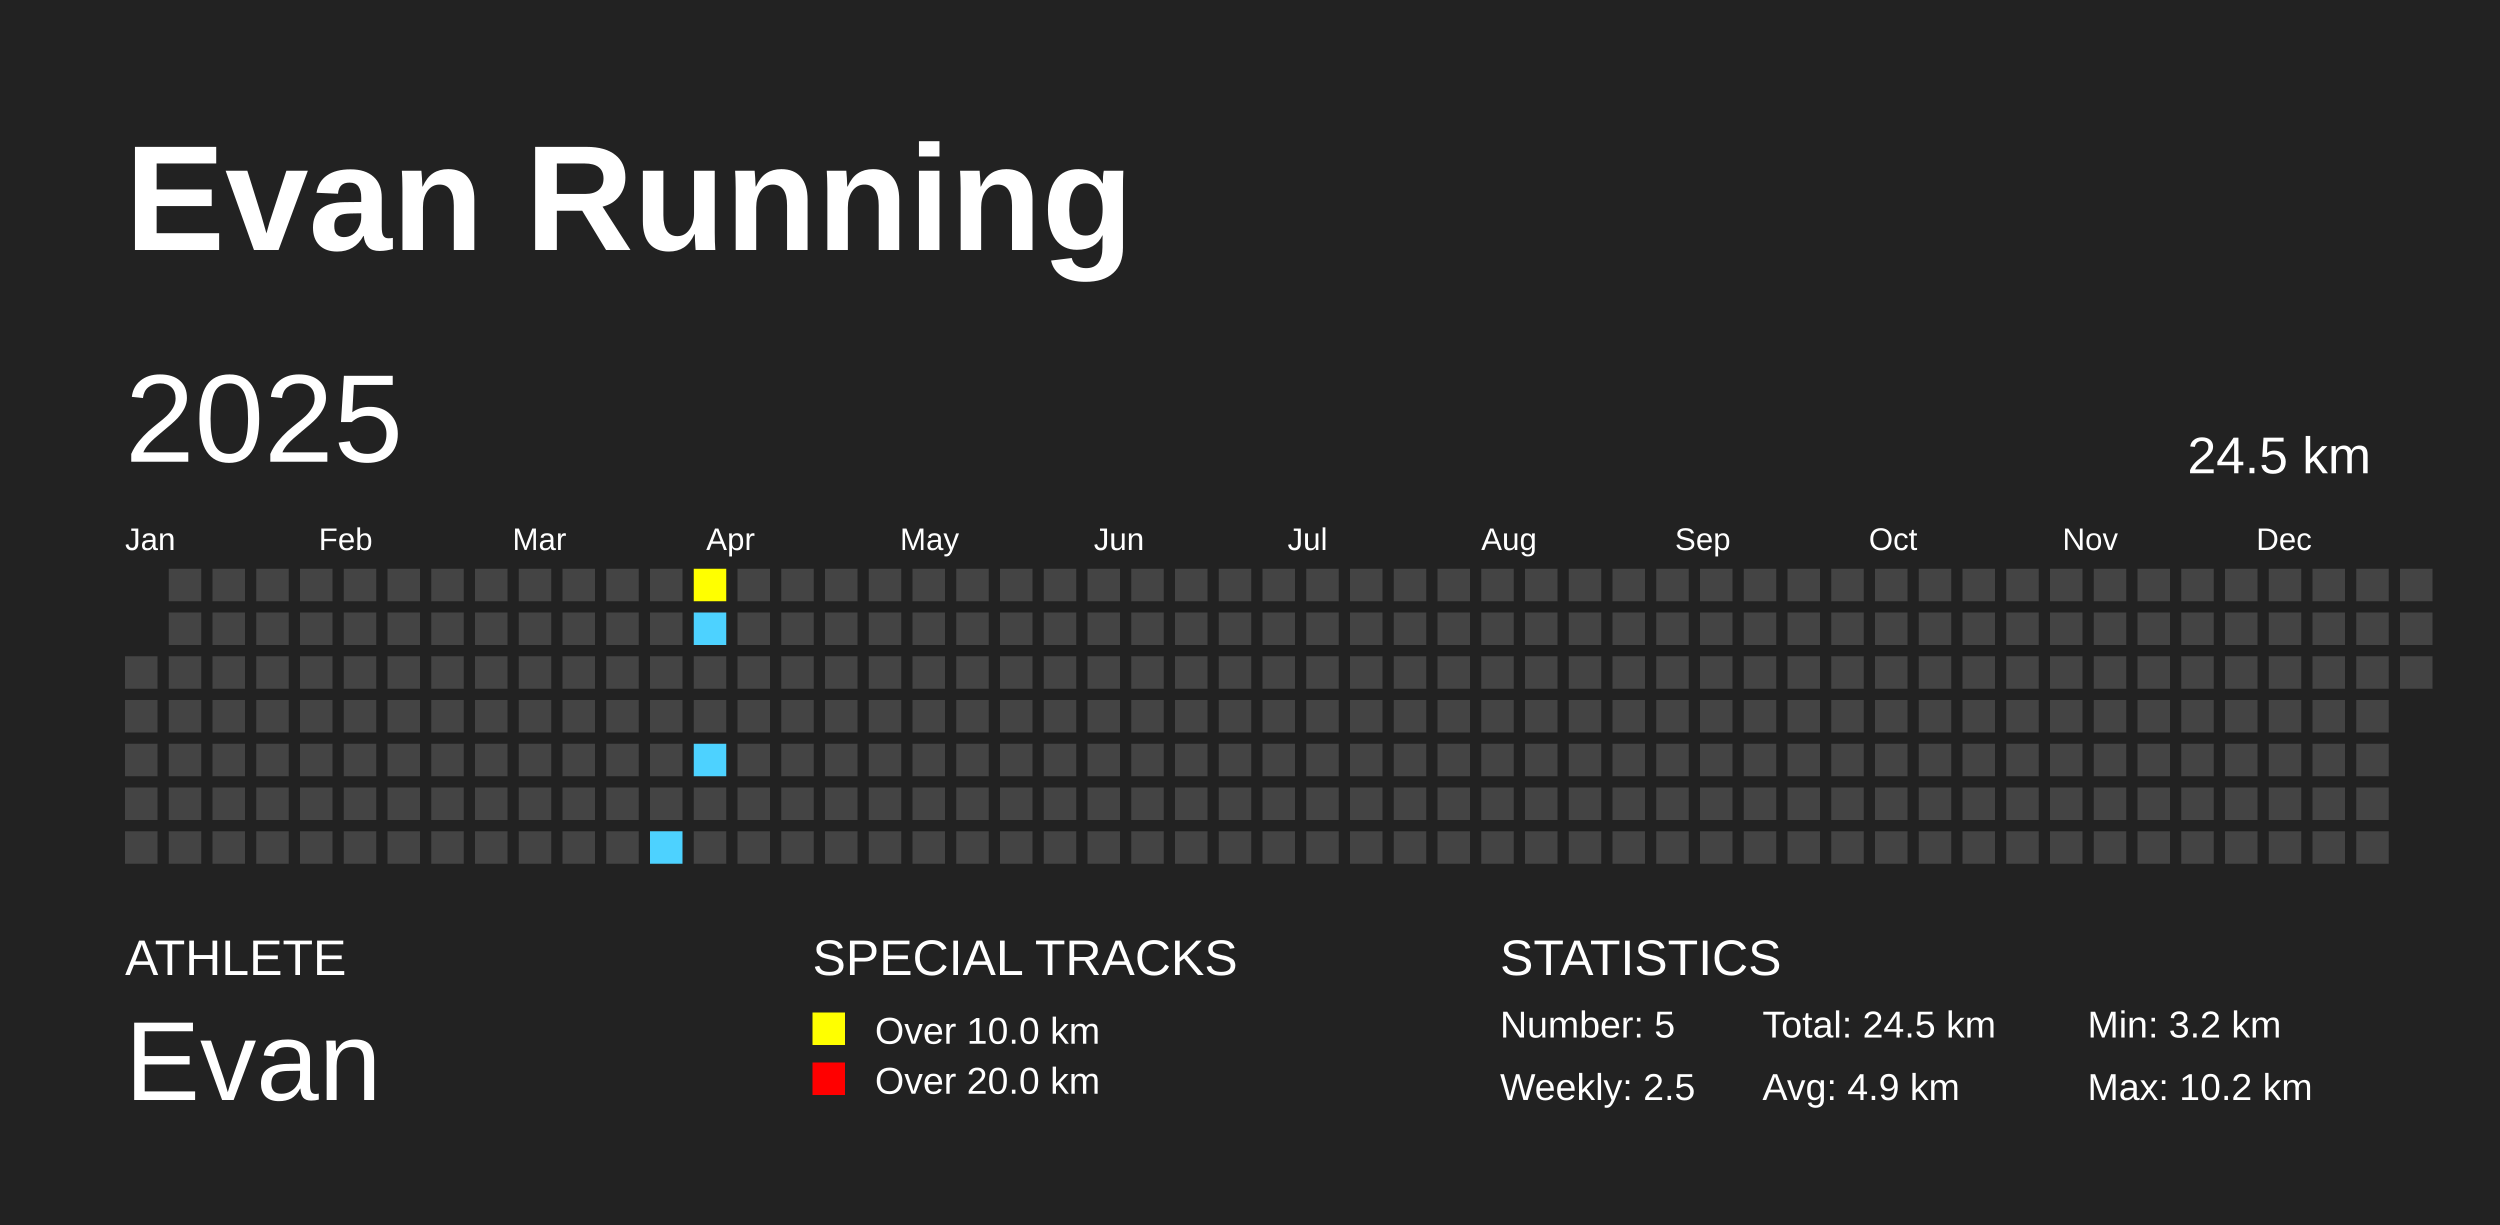
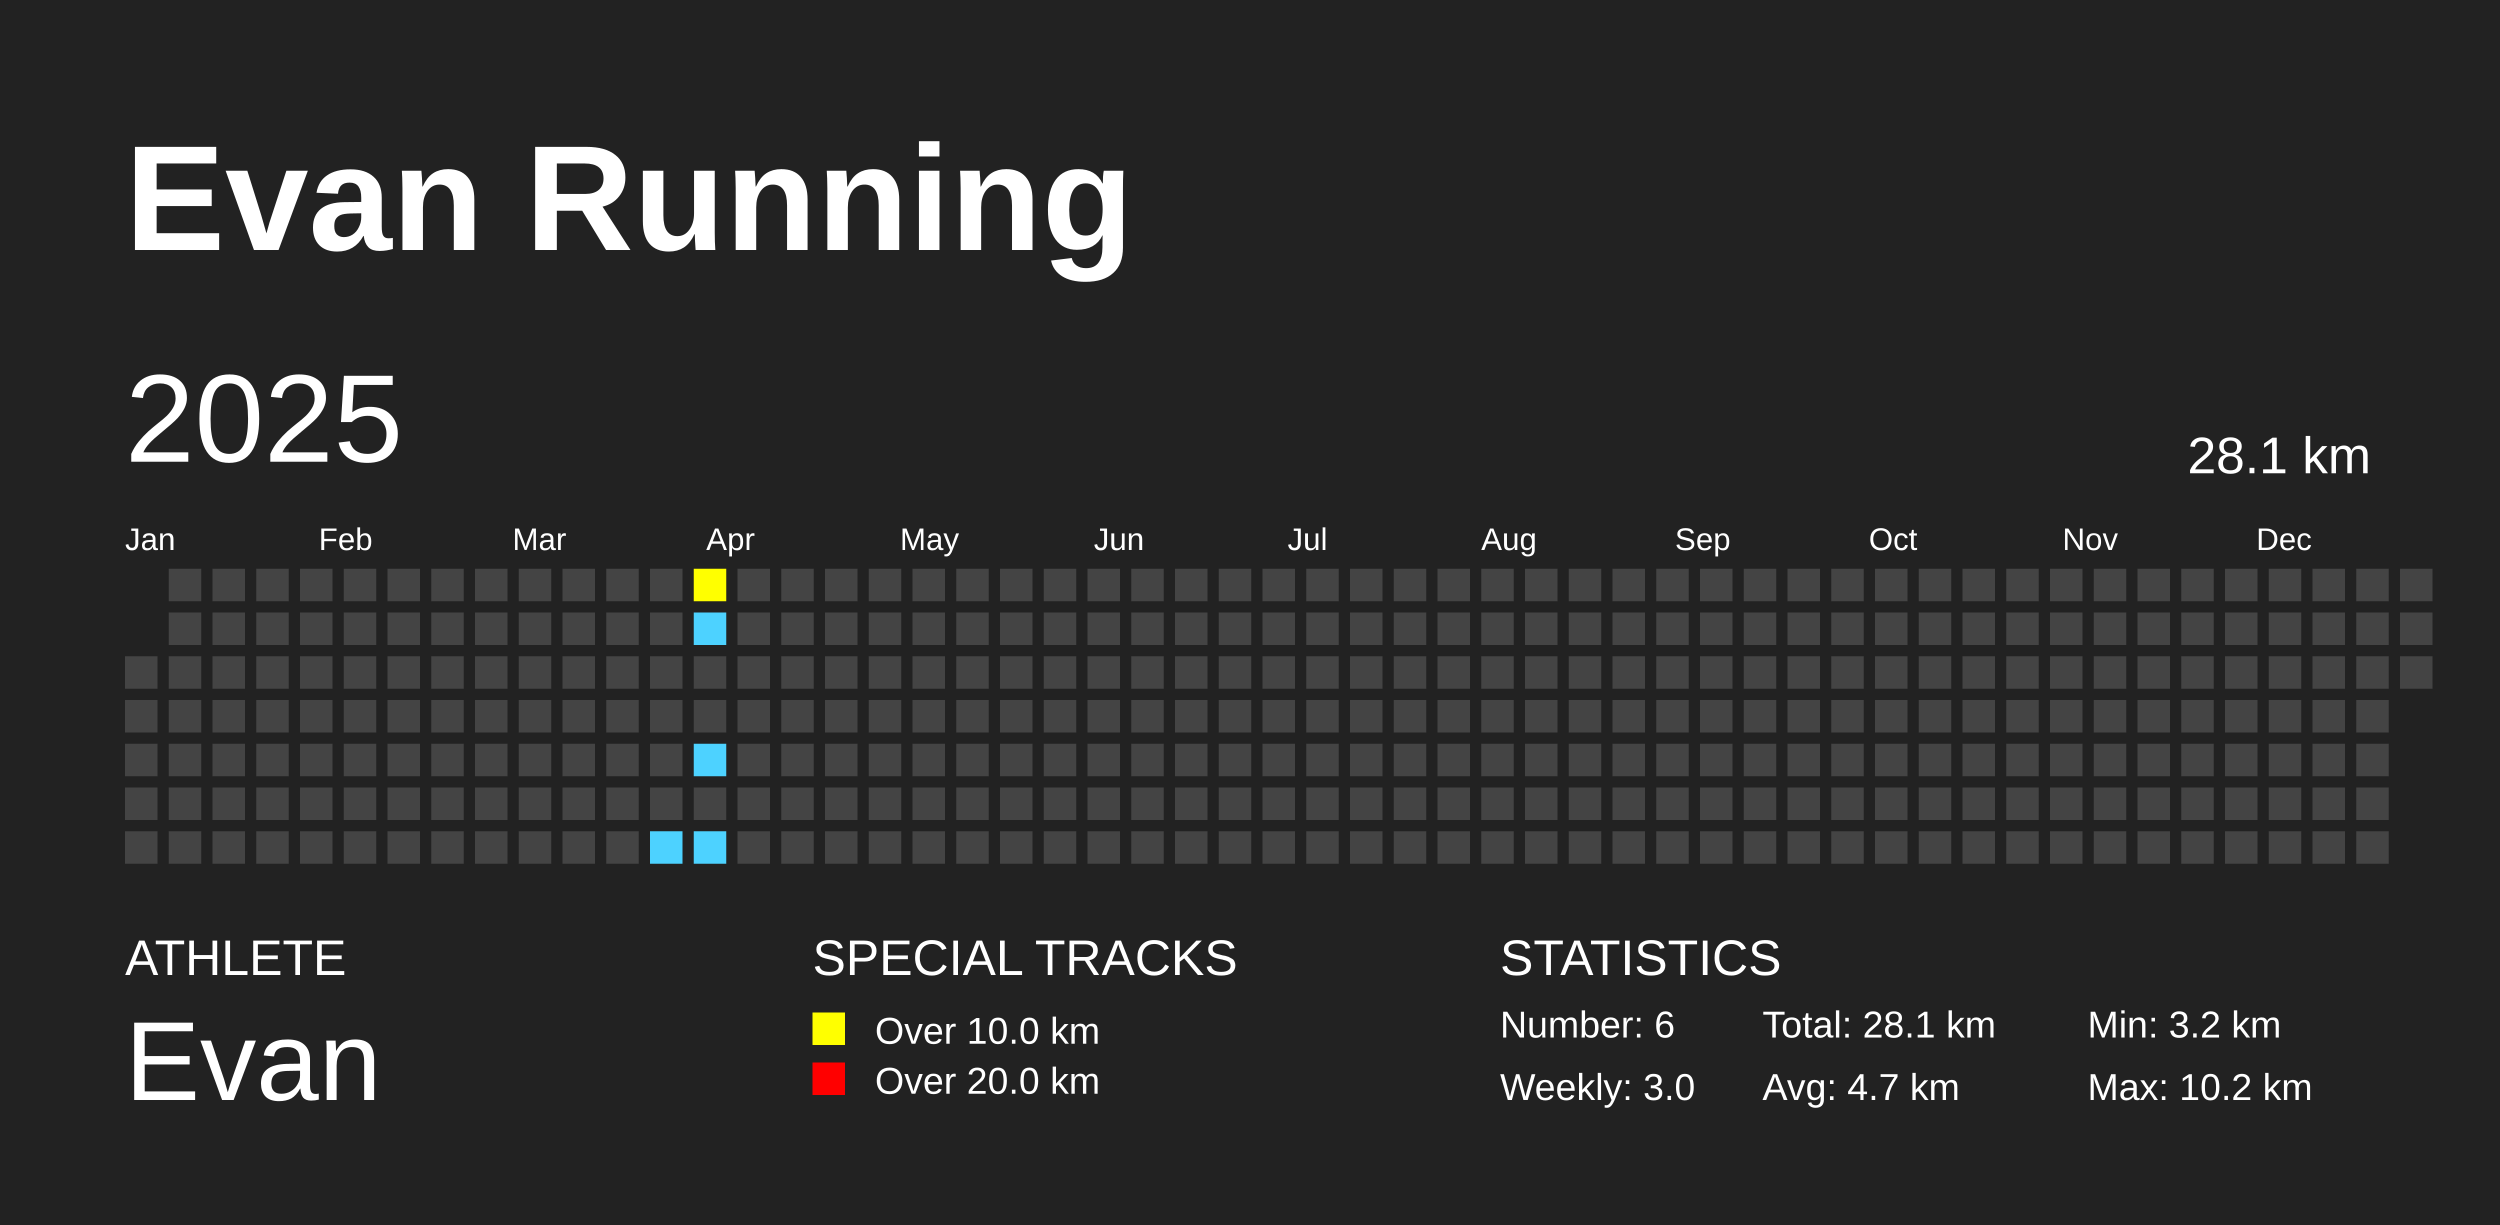
<svg xmlns="http://www.w3.org/2000/svg" baseProfile="full" height="98mm" version="1.1" viewBox="0,0,200,98" width="200mm">
  <defs />
  <rect fill="#222222" height="98" width="200" x="0" y="0" />
  <text fill="#FFFFFF" style="font-size:12px; font-family:Arial; font-weight:bold;" x="10" y="20">Evan Running</text>
  <text fill="#FFFFFF" style="font-size:4px; font-family:Arial" x="10" y="78">ATHLETE</text>
  <text fill="#FFFFFF" style="font-size:9px; font-family:Arial" x="10" y="88">Evan</text>
  <text fill="#FFFFFF" style="font-size:4px; font-family:Arial" x="65" y="78">SPECIAL TRACKS</text>
  <rect fill="yellow" height="2.6" width="2.6" x="65" y="81" />
  <text fill="#FFFFFF" style="font-size:3px; font-family:Arial" x="70" y="83.5">Over 10.0 km</text>
  <rect fill="red" height="2.6" width="2.6" x="65" y="85" />
  <text fill="#FFFFFF" style="font-size:3px; font-family:Arial" x="70" y="87.5">Over 20.0 km</text>
  <text fill="#FFFFFF" style="font-size:4px; font-family:Arial" x="120" y="78">STATISTICS</text>
-   <text fill="#FFFFFF" style="font-size:3px; font-family:Arial" x="120" y="83">Number: 5</text>
-   <text fill="#FFFFFF" style="font-size:3px; font-family:Arial" x="120" y="88">Weekly: 2.5</text>
-   <text fill="#FFFFFF" style="font-size:3px; font-family:Arial" x="141" y="83">Total: 24.5 km</text>
-   <text fill="#FFFFFF" style="font-size:3px; font-family:Arial" x="141" y="88">Avg: 4.9 km</text>
+   <text fill="#FFFFFF" style="font-size:3px; font-family:Arial" x="120" y="83">Number: 6</text>
+   <text fill="#FFFFFF" style="font-size:3px; font-family:Arial" x="120" y="88">Weekly: 3.0</text>
+   <text fill="#FFFFFF" style="font-size:3px; font-family:Arial" x="141" y="83">Total: 28.1 km</text>
+   <text fill="#FFFFFF" style="font-size:3px; font-family:Arial" x="141" y="88">Avg: 4.7 km</text>
  <text fill="#FFFFFF" style="font-size:3px; font-family:Arial" x="167" y="83">Min: 3.2 km</text>
  <text fill="#FFFFFF" style="font-size:3px; font-family:Arial" x="167" y="88">Max: 10.2 km</text>
  <text dominant-baseline="hanging" fill="#FFFFFF" style="font-size:10.0px; font-family:Arial;" x="10" y="30">2025</text>
-   <text dominant-baseline="hanging" fill="#FFFFFF" style="font-size:4.125px; font-family:Arial;" x="175" y="35">24.5 km</text>
+   <text dominant-baseline="hanging" fill="#FFFFFF" style="font-size:4.125px; font-family:Arial;" x="175" y="35">28.1 km</text>
  <text fill="#FFFFFF" style="font-size:2.5px; font-family:Arial" x="10.0" y="44">Jan</text>
  <text fill="#FFFFFF" style="font-size:2.5px; font-family:Arial" x="25.5" y="44">Feb</text>
  <text fill="#FFFFFF" style="font-size:2.5px; font-family:Arial" x="41.0" y="44">Mar</text>
  <text fill="#FFFFFF" style="font-size:2.5px; font-family:Arial" x="56.5" y="44">Apr</text>
  <text fill="#FFFFFF" style="font-size:2.5px; font-family:Arial" x="72.0" y="44">May</text>
  <text fill="#FFFFFF" style="font-size:2.5px; font-family:Arial" x="87.5" y="44">Jun</text>
  <text fill="#FFFFFF" style="font-size:2.5px; font-family:Arial" x="103.0" y="44">Jul</text>
  <text fill="#FFFFFF" style="font-size:2.5px; font-family:Arial" x="118.5" y="44">Aug</text>
  <text fill="#FFFFFF" style="font-size:2.5px; font-family:Arial" x="134.0" y="44">Sep</text>
  <text fill="#FFFFFF" style="font-size:2.5px; font-family:Arial" x="149.5" y="44">Oct</text>
  <text fill="#FFFFFF" style="font-size:2.5px; font-family:Arial" x="165.0" y="44">Nov</text>
  <text fill="#FFFFFF" style="font-size:2.5px; font-family:Arial" x="180.5" y="44">Dec</text>
  <rect fill="#444444" height="2.6" width="2.6" x="10.0" y="52.5" />
  <rect fill="#444444" height="2.6" width="2.6" x="10.0" y="56.0" />
  <rect fill="#444444" height="2.6" width="2.6" x="10.0" y="59.5" />
  <rect fill="#444444" height="2.6" width="2.6" x="10.0" y="63.0" />
  <rect fill="#444444" height="2.6" width="2.6" x="10.0" y="66.5" />
  <rect fill="#444444" height="2.6" width="2.6" x="13.5" y="45.5" />
  <rect fill="#444444" height="2.6" width="2.6" x="13.5" y="49.0" />
  <rect fill="#444444" height="2.6" width="2.6" x="13.5" y="52.5" />
  <rect fill="#444444" height="2.6" width="2.6" x="13.5" y="56.0" />
  <rect fill="#444444" height="2.6" width="2.6" x="13.5" y="59.5" />
  <rect fill="#444444" height="2.6" width="2.6" x="13.5" y="63.0" />
  <rect fill="#444444" height="2.6" width="2.6" x="13.5" y="66.5" />
  <rect fill="#444444" height="2.6" width="2.6" x="17.0" y="45.5" />
  <rect fill="#444444" height="2.6" width="2.6" x="17.0" y="49.0" />
  <rect fill="#444444" height="2.6" width="2.6" x="17.0" y="52.5" />
  <rect fill="#444444" height="2.6" width="2.6" x="17.0" y="56.0" />
  <rect fill="#444444" height="2.6" width="2.6" x="17.0" y="59.5" />
  <rect fill="#444444" height="2.6" width="2.6" x="17.0" y="63.0" />
  <rect fill="#444444" height="2.6" width="2.6" x="17.0" y="66.5" />
  <rect fill="#444444" height="2.6" width="2.6" x="20.5" y="45.5" />
  <rect fill="#444444" height="2.6" width="2.6" x="20.5" y="49.0" />
  <rect fill="#444444" height="2.6" width="2.6" x="20.5" y="52.5" />
  <rect fill="#444444" height="2.6" width="2.6" x="20.5" y="56.0" />
  <rect fill="#444444" height="2.6" width="2.6" x="20.5" y="59.5" />
  <rect fill="#444444" height="2.6" width="2.6" x="20.5" y="63.0" />
  <rect fill="#444444" height="2.6" width="2.6" x="20.5" y="66.5" />
  <rect fill="#444444" height="2.6" width="2.6" x="24.0" y="45.5" />
  <rect fill="#444444" height="2.6" width="2.6" x="24.0" y="49.0" />
  <rect fill="#444444" height="2.6" width="2.6" x="24.0" y="52.5" />
  <rect fill="#444444" height="2.6" width="2.6" x="24.0" y="56.0" />
  <rect fill="#444444" height="2.6" width="2.6" x="24.0" y="59.5" />
  <rect fill="#444444" height="2.6" width="2.6" x="24.0" y="63.0" />
  <rect fill="#444444" height="2.6" width="2.6" x="24.0" y="66.5" />
  <rect fill="#444444" height="2.6" width="2.6" x="27.5" y="45.5" />
  <rect fill="#444444" height="2.6" width="2.6" x="27.5" y="49.0" />
  <rect fill="#444444" height="2.6" width="2.6" x="27.5" y="52.5" />
  <rect fill="#444444" height="2.6" width="2.6" x="27.5" y="56.0" />
  <rect fill="#444444" height="2.6" width="2.6" x="27.5" y="59.5" />
  <rect fill="#444444" height="2.6" width="2.6" x="27.5" y="63.0" />
  <rect fill="#444444" height="2.6" width="2.6" x="27.5" y="66.5" />
  <rect fill="#444444" height="2.6" width="2.6" x="31.0" y="45.5" />
  <rect fill="#444444" height="2.6" width="2.6" x="31.0" y="49.0" />
  <rect fill="#444444" height="2.6" width="2.6" x="31.0" y="52.5" />
  <rect fill="#444444" height="2.6" width="2.6" x="31.0" y="56.0" />
  <rect fill="#444444" height="2.6" width="2.6" x="31.0" y="59.5" />
  <rect fill="#444444" height="2.6" width="2.6" x="31.0" y="63.0" />
  <rect fill="#444444" height="2.6" width="2.6" x="31.0" y="66.5" />
  <rect fill="#444444" height="2.6" width="2.6" x="34.5" y="45.5" />
  <rect fill="#444444" height="2.6" width="2.6" x="34.5" y="49.0" />
  <rect fill="#444444" height="2.6" width="2.6" x="34.5" y="52.5" />
  <rect fill="#444444" height="2.6" width="2.6" x="34.5" y="56.0" />
  <rect fill="#444444" height="2.6" width="2.6" x="34.5" y="59.5" />
  <rect fill="#444444" height="2.6" width="2.6" x="34.5" y="63.0" />
  <rect fill="#444444" height="2.6" width="2.6" x="34.5" y="66.5" />
  <rect fill="#444444" height="2.6" width="2.6" x="38.0" y="45.5" />
  <rect fill="#444444" height="2.6" width="2.6" x="38.0" y="49.0" />
  <rect fill="#444444" height="2.6" width="2.6" x="38.0" y="52.5" />
  <rect fill="#444444" height="2.6" width="2.6" x="38.0" y="56.0" />
  <rect fill="#444444" height="2.6" width="2.6" x="38.0" y="59.5" />
  <rect fill="#444444" height="2.6" width="2.6" x="38.0" y="63.0" />
  <rect fill="#444444" height="2.6" width="2.6" x="38.0" y="66.5" />
  <rect fill="#444444" height="2.6" width="2.6" x="41.5" y="45.5" />
  <rect fill="#444444" height="2.6" width="2.6" x="41.5" y="49.0" />
  <rect fill="#444444" height="2.6" width="2.6" x="41.5" y="52.5" />
  <rect fill="#444444" height="2.6" width="2.6" x="41.5" y="56.0" />
  <rect fill="#444444" height="2.6" width="2.6" x="41.5" y="59.5" />
  <rect fill="#444444" height="2.6" width="2.6" x="41.5" y="63.0" />
  <rect fill="#444444" height="2.6" width="2.6" x="41.5" y="66.5" />
  <rect fill="#444444" height="2.6" width="2.6" x="45.0" y="45.5" />
  <rect fill="#444444" height="2.6" width="2.6" x="45.0" y="49.0" />
  <rect fill="#444444" height="2.6" width="2.6" x="45.0" y="52.5" />
  <rect fill="#444444" height="2.6" width="2.6" x="45.0" y="56.0" />
  <rect fill="#444444" height="2.6" width="2.6" x="45.0" y="59.5" />
  <rect fill="#444444" height="2.6" width="2.6" x="45.0" y="63.0" />
  <rect fill="#444444" height="2.6" width="2.6" x="45.0" y="66.5" />
  <rect fill="#444444" height="2.6" width="2.6" x="48.5" y="45.5" />
  <rect fill="#444444" height="2.6" width="2.6" x="48.5" y="49.0" />
  <rect fill="#444444" height="2.6" width="2.6" x="48.5" y="52.5" />
  <rect fill="#444444" height="2.6" width="2.6" x="48.5" y="56.0" />
  <rect fill="#444444" height="2.6" width="2.6" x="48.5" y="59.5" />
  <rect fill="#444444" height="2.6" width="2.6" x="48.5" y="63.0" />
  <rect fill="#444444" height="2.6" width="2.6" x="48.5" y="66.5" />
  <rect fill="#444444" height="2.6" width="2.6" x="52.0" y="45.5" />
  <rect fill="#444444" height="2.6" width="2.6" x="52.0" y="49.0" />
  <rect fill="#444444" height="2.6" width="2.6" x="52.0" y="52.5" />
  <rect fill="#444444" height="2.6" width="2.6" x="52.0" y="56.0" />
  <rect fill="#444444" height="2.6" width="2.6" x="52.0" y="59.5" />
  <rect fill="#444444" height="2.6" width="2.6" x="52.0" y="63.0" />
  <rect fill="#4DD2FF" height="2.6" width="2.6" x="52.0" y="66.5" />
  <rect fill="yellow" height="2.6" width="2.6" x="55.5" y="45.5" />
  <rect fill="#4DD2FF" height="2.6" width="2.6" x="55.5" y="49.0" />
  <rect fill="#444444" height="2.6" width="2.6" x="55.5" y="52.5" />
  <rect fill="#444444" height="2.6" width="2.6" x="55.5" y="56.0" />
  <rect fill="#4DD2FF" height="2.6" width="2.6" x="55.5" y="59.5" />
  <rect fill="#444444" height="2.6" width="2.6" x="55.5" y="63.0" />
-   <rect fill="#444444" height="2.6" width="2.6" x="55.5" y="66.5" />
+   <rect fill="#4DD2FF" height="2.6" width="2.6" x="55.5" y="66.5" />
  <rect fill="#444444" height="2.6" width="2.6" x="59.0" y="45.5" />
  <rect fill="#444444" height="2.6" width="2.6" x="59.0" y="49.0" />
  <rect fill="#444444" height="2.6" width="2.6" x="59.0" y="52.5" />
  <rect fill="#444444" height="2.6" width="2.6" x="59.0" y="56.0" />
  <rect fill="#444444" height="2.6" width="2.6" x="59.0" y="59.5" />
  <rect fill="#444444" height="2.6" width="2.6" x="59.0" y="63.0" />
  <rect fill="#444444" height="2.6" width="2.6" x="59.0" y="66.5" />
  <rect fill="#444444" height="2.6" width="2.6" x="62.5" y="45.5" />
  <rect fill="#444444" height="2.6" width="2.6" x="62.5" y="49.0" />
  <rect fill="#444444" height="2.6" width="2.6" x="62.5" y="52.5" />
  <rect fill="#444444" height="2.6" width="2.6" x="62.5" y="56.0" />
  <rect fill="#444444" height="2.6" width="2.6" x="62.5" y="59.5" />
  <rect fill="#444444" height="2.6" width="2.6" x="62.5" y="63.0" />
  <rect fill="#444444" height="2.6" width="2.6" x="62.5" y="66.5" />
  <rect fill="#444444" height="2.6" width="2.6" x="66.0" y="45.5" />
  <rect fill="#444444" height="2.6" width="2.6" x="66.0" y="49.0" />
  <rect fill="#444444" height="2.6" width="2.6" x="66.0" y="52.5" />
  <rect fill="#444444" height="2.6" width="2.6" x="66.0" y="56.0" />
  <rect fill="#444444" height="2.6" width="2.6" x="66.0" y="59.5" />
  <rect fill="#444444" height="2.6" width="2.6" x="66.0" y="63.0" />
  <rect fill="#444444" height="2.6" width="2.6" x="66.0" y="66.5" />
  <rect fill="#444444" height="2.6" width="2.6" x="69.5" y="45.5" />
  <rect fill="#444444" height="2.6" width="2.6" x="69.5" y="49.0" />
  <rect fill="#444444" height="2.6" width="2.6" x="69.5" y="52.5" />
  <rect fill="#444444" height="2.6" width="2.6" x="69.5" y="56.0" />
  <rect fill="#444444" height="2.6" width="2.6" x="69.5" y="59.5" />
  <rect fill="#444444" height="2.6" width="2.6" x="69.5" y="63.0" />
  <rect fill="#444444" height="2.6" width="2.6" x="69.5" y="66.5" />
  <rect fill="#444444" height="2.6" width="2.6" x="73.0" y="45.5" />
  <rect fill="#444444" height="2.6" width="2.6" x="73.0" y="49.0" />
  <rect fill="#444444" height="2.6" width="2.6" x="73.0" y="52.5" />
  <rect fill="#444444" height="2.6" width="2.6" x="73.0" y="56.0" />
  <rect fill="#444444" height="2.6" width="2.6" x="73.0" y="59.5" />
  <rect fill="#444444" height="2.6" width="2.6" x="73.0" y="63.0" />
  <rect fill="#444444" height="2.6" width="2.6" x="73.0" y="66.5" />
  <rect fill="#444444" height="2.6" width="2.6" x="76.5" y="45.5" />
  <rect fill="#444444" height="2.6" width="2.6" x="76.5" y="49.0" />
  <rect fill="#444444" height="2.6" width="2.6" x="76.5" y="52.5" />
  <rect fill="#444444" height="2.6" width="2.6" x="76.5" y="56.0" />
  <rect fill="#444444" height="2.6" width="2.6" x="76.5" y="59.5" />
  <rect fill="#444444" height="2.6" width="2.6" x="76.5" y="63.0" />
  <rect fill="#444444" height="2.6" width="2.6" x="76.5" y="66.5" />
  <rect fill="#444444" height="2.6" width="2.6" x="80.0" y="45.5" />
  <rect fill="#444444" height="2.6" width="2.6" x="80.0" y="49.0" />
  <rect fill="#444444" height="2.6" width="2.6" x="80.0" y="52.5" />
  <rect fill="#444444" height="2.6" width="2.6" x="80.0" y="56.0" />
  <rect fill="#444444" height="2.6" width="2.6" x="80.0" y="59.5" />
  <rect fill="#444444" height="2.6" width="2.6" x="80.0" y="63.0" />
  <rect fill="#444444" height="2.6" width="2.6" x="80.0" y="66.5" />
  <rect fill="#444444" height="2.6" width="2.6" x="83.5" y="45.5" />
  <rect fill="#444444" height="2.6" width="2.6" x="83.5" y="49.0" />
  <rect fill="#444444" height="2.6" width="2.6" x="83.5" y="52.5" />
  <rect fill="#444444" height="2.6" width="2.6" x="83.5" y="56.0" />
  <rect fill="#444444" height="2.6" width="2.6" x="83.5" y="59.5" />
  <rect fill="#444444" height="2.6" width="2.6" x="83.5" y="63.0" />
  <rect fill="#444444" height="2.6" width="2.6" x="83.5" y="66.5" />
  <rect fill="#444444" height="2.6" width="2.6" x="87.0" y="45.5" />
  <rect fill="#444444" height="2.6" width="2.6" x="87.0" y="49.0" />
  <rect fill="#444444" height="2.6" width="2.6" x="87.0" y="52.5" />
  <rect fill="#444444" height="2.6" width="2.6" x="87.0" y="56.0" />
  <rect fill="#444444" height="2.6" width="2.6" x="87.0" y="59.5" />
  <rect fill="#444444" height="2.6" width="2.6" x="87.0" y="63.0" />
  <rect fill="#444444" height="2.6" width="2.6" x="87.0" y="66.5" />
  <rect fill="#444444" height="2.6" width="2.6" x="90.5" y="45.5" />
  <rect fill="#444444" height="2.6" width="2.6" x="90.5" y="49.0" />
  <rect fill="#444444" height="2.6" width="2.6" x="90.5" y="52.5" />
  <rect fill="#444444" height="2.6" width="2.6" x="90.5" y="56.0" />
  <rect fill="#444444" height="2.6" width="2.6" x="90.5" y="59.5" />
  <rect fill="#444444" height="2.6" width="2.6" x="90.5" y="63.0" />
  <rect fill="#444444" height="2.6" width="2.6" x="90.5" y="66.5" />
  <rect fill="#444444" height="2.6" width="2.6" x="94.0" y="45.5" />
  <rect fill="#444444" height="2.6" width="2.6" x="94.0" y="49.0" />
  <rect fill="#444444" height="2.6" width="2.6" x="94.0" y="52.5" />
  <rect fill="#444444" height="2.6" width="2.6" x="94.0" y="56.0" />
  <rect fill="#444444" height="2.6" width="2.6" x="94.0" y="59.5" />
  <rect fill="#444444" height="2.6" width="2.6" x="94.0" y="63.0" />
  <rect fill="#444444" height="2.6" width="2.6" x="94.0" y="66.5" />
  <rect fill="#444444" height="2.6" width="2.6" x="97.5" y="45.5" />
  <rect fill="#444444" height="2.6" width="2.6" x="97.5" y="49.0" />
  <rect fill="#444444" height="2.6" width="2.6" x="97.5" y="52.5" />
  <rect fill="#444444" height="2.6" width="2.6" x="97.5" y="56.0" />
  <rect fill="#444444" height="2.6" width="2.6" x="97.5" y="59.5" />
  <rect fill="#444444" height="2.6" width="2.6" x="97.5" y="63.0" />
  <rect fill="#444444" height="2.6" width="2.6" x="97.5" y="66.5" />
  <rect fill="#444444" height="2.6" width="2.6" x="101.0" y="45.5" />
  <rect fill="#444444" height="2.6" width="2.6" x="101.0" y="49.0" />
  <rect fill="#444444" height="2.6" width="2.6" x="101.0" y="52.5" />
  <rect fill="#444444" height="2.6" width="2.6" x="101.0" y="56.0" />
  <rect fill="#444444" height="2.6" width="2.6" x="101.0" y="59.5" />
  <rect fill="#444444" height="2.6" width="2.6" x="101.0" y="63.0" />
  <rect fill="#444444" height="2.6" width="2.6" x="101.0" y="66.5" />
  <rect fill="#444444" height="2.6" width="2.6" x="104.5" y="45.5" />
  <rect fill="#444444" height="2.6" width="2.6" x="104.5" y="49.0" />
  <rect fill="#444444" height="2.6" width="2.6" x="104.5" y="52.5" />
  <rect fill="#444444" height="2.6" width="2.6" x="104.5" y="56.0" />
  <rect fill="#444444" height="2.6" width="2.6" x="104.5" y="59.5" />
  <rect fill="#444444" height="2.6" width="2.6" x="104.5" y="63.0" />
  <rect fill="#444444" height="2.6" width="2.6" x="104.5" y="66.5" />
  <rect fill="#444444" height="2.6" width="2.6" x="108.0" y="45.5" />
  <rect fill="#444444" height="2.6" width="2.6" x="108.0" y="49.0" />
  <rect fill="#444444" height="2.6" width="2.6" x="108.0" y="52.5" />
  <rect fill="#444444" height="2.6" width="2.6" x="108.0" y="56.0" />
  <rect fill="#444444" height="2.6" width="2.6" x="108.0" y="59.5" />
  <rect fill="#444444" height="2.6" width="2.6" x="108.0" y="63.0" />
  <rect fill="#444444" height="2.6" width="2.6" x="108.0" y="66.5" />
  <rect fill="#444444" height="2.6" width="2.6" x="111.5" y="45.5" />
  <rect fill="#444444" height="2.6" width="2.6" x="111.5" y="49.0" />
  <rect fill="#444444" height="2.6" width="2.6" x="111.5" y="52.5" />
  <rect fill="#444444" height="2.6" width="2.6" x="111.5" y="56.0" />
  <rect fill="#444444" height="2.6" width="2.6" x="111.5" y="59.5" />
  <rect fill="#444444" height="2.6" width="2.6" x="111.5" y="63.0" />
  <rect fill="#444444" height="2.6" width="2.6" x="111.5" y="66.5" />
  <rect fill="#444444" height="2.6" width="2.6" x="115.0" y="45.5" />
  <rect fill="#444444" height="2.6" width="2.6" x="115.0" y="49.0" />
  <rect fill="#444444" height="2.6" width="2.6" x="115.0" y="52.5" />
  <rect fill="#444444" height="2.6" width="2.6" x="115.0" y="56.0" />
  <rect fill="#444444" height="2.6" width="2.6" x="115.0" y="59.5" />
  <rect fill="#444444" height="2.6" width="2.6" x="115.0" y="63.0" />
  <rect fill="#444444" height="2.6" width="2.6" x="115.0" y="66.5" />
  <rect fill="#444444" height="2.6" width="2.6" x="118.5" y="45.5" />
  <rect fill="#444444" height="2.6" width="2.6" x="118.5" y="49.0" />
  <rect fill="#444444" height="2.6" width="2.6" x="118.5" y="52.5" />
  <rect fill="#444444" height="2.6" width="2.6" x="118.5" y="56.0" />
  <rect fill="#444444" height="2.6" width="2.6" x="118.5" y="59.5" />
  <rect fill="#444444" height="2.6" width="2.6" x="118.5" y="63.0" />
  <rect fill="#444444" height="2.6" width="2.6" x="118.5" y="66.5" />
  <rect fill="#444444" height="2.6" width="2.6" x="122.0" y="45.5" />
  <rect fill="#444444" height="2.6" width="2.6" x="122.0" y="49.0" />
  <rect fill="#444444" height="2.6" width="2.6" x="122.0" y="52.5" />
  <rect fill="#444444" height="2.6" width="2.6" x="122.0" y="56.0" />
  <rect fill="#444444" height="2.6" width="2.6" x="122.0" y="59.5" />
  <rect fill="#444444" height="2.6" width="2.6" x="122.0" y="63.0" />
  <rect fill="#444444" height="2.6" width="2.6" x="122.0" y="66.5" />
  <rect fill="#444444" height="2.6" width="2.6" x="125.5" y="45.5" />
  <rect fill="#444444" height="2.6" width="2.6" x="125.5" y="49.0" />
  <rect fill="#444444" height="2.6" width="2.6" x="125.5" y="52.5" />
  <rect fill="#444444" height="2.6" width="2.6" x="125.5" y="56.0" />
  <rect fill="#444444" height="2.6" width="2.6" x="125.5" y="59.5" />
  <rect fill="#444444" height="2.6" width="2.6" x="125.5" y="63.0" />
  <rect fill="#444444" height="2.6" width="2.6" x="125.5" y="66.5" />
  <rect fill="#444444" height="2.6" width="2.6" x="129.0" y="45.5" />
  <rect fill="#444444" height="2.6" width="2.6" x="129.0" y="49.0" />
  <rect fill="#444444" height="2.6" width="2.6" x="129.0" y="52.5" />
  <rect fill="#444444" height="2.6" width="2.6" x="129.0" y="56.0" />
  <rect fill="#444444" height="2.6" width="2.6" x="129.0" y="59.5" />
  <rect fill="#444444" height="2.6" width="2.6" x="129.0" y="63.0" />
  <rect fill="#444444" height="2.6" width="2.6" x="129.0" y="66.5" />
  <rect fill="#444444" height="2.6" width="2.6" x="132.5" y="45.5" />
  <rect fill="#444444" height="2.6" width="2.6" x="132.5" y="49.0" />
  <rect fill="#444444" height="2.6" width="2.6" x="132.5" y="52.5" />
  <rect fill="#444444" height="2.6" width="2.6" x="132.5" y="56.0" />
  <rect fill="#444444" height="2.6" width="2.6" x="132.5" y="59.5" />
  <rect fill="#444444" height="2.6" width="2.6" x="132.5" y="63.0" />
  <rect fill="#444444" height="2.6" width="2.6" x="132.5" y="66.5" />
  <rect fill="#444444" height="2.6" width="2.6" x="136.0" y="45.5" />
  <rect fill="#444444" height="2.6" width="2.6" x="136.0" y="49.0" />
  <rect fill="#444444" height="2.6" width="2.6" x="136.0" y="52.5" />
  <rect fill="#444444" height="2.6" width="2.6" x="136.0" y="56.0" />
  <rect fill="#444444" height="2.6" width="2.6" x="136.0" y="59.5" />
  <rect fill="#444444" height="2.6" width="2.6" x="136.0" y="63.0" />
  <rect fill="#444444" height="2.6" width="2.6" x="136.0" y="66.5" />
  <rect fill="#444444" height="2.6" width="2.6" x="139.5" y="45.5" />
  <rect fill="#444444" height="2.6" width="2.6" x="139.5" y="49.0" />
  <rect fill="#444444" height="2.6" width="2.6" x="139.5" y="52.5" />
  <rect fill="#444444" height="2.6" width="2.6" x="139.5" y="56.0" />
  <rect fill="#444444" height="2.6" width="2.6" x="139.5" y="59.5" />
  <rect fill="#444444" height="2.6" width="2.6" x="139.5" y="63.0" />
  <rect fill="#444444" height="2.6" width="2.6" x="139.5" y="66.5" />
  <rect fill="#444444" height="2.6" width="2.6" x="143.0" y="45.5" />
  <rect fill="#444444" height="2.6" width="2.6" x="143.0" y="49.0" />
  <rect fill="#444444" height="2.6" width="2.6" x="143.0" y="52.5" />
  <rect fill="#444444" height="2.6" width="2.6" x="143.0" y="56.0" />
  <rect fill="#444444" height="2.6" width="2.6" x="143.0" y="59.5" />
  <rect fill="#444444" height="2.6" width="2.6" x="143.0" y="63.0" />
  <rect fill="#444444" height="2.6" width="2.6" x="143.0" y="66.5" />
  <rect fill="#444444" height="2.6" width="2.6" x="146.5" y="45.5" />
  <rect fill="#444444" height="2.6" width="2.6" x="146.5" y="49.0" />
  <rect fill="#444444" height="2.6" width="2.6" x="146.5" y="52.5" />
  <rect fill="#444444" height="2.6" width="2.6" x="146.5" y="56.0" />
  <rect fill="#444444" height="2.6" width="2.6" x="146.5" y="59.5" />
  <rect fill="#444444" height="2.6" width="2.6" x="146.5" y="63.0" />
  <rect fill="#444444" height="2.6" width="2.6" x="146.5" y="66.5" />
  <rect fill="#444444" height="2.6" width="2.6" x="150.0" y="45.5" />
  <rect fill="#444444" height="2.6" width="2.6" x="150.0" y="49.0" />
  <rect fill="#444444" height="2.6" width="2.6" x="150.0" y="52.5" />
  <rect fill="#444444" height="2.6" width="2.6" x="150.0" y="56.0" />
  <rect fill="#444444" height="2.6" width="2.6" x="150.0" y="59.5" />
  <rect fill="#444444" height="2.6" width="2.6" x="150.0" y="63.0" />
  <rect fill="#444444" height="2.6" width="2.6" x="150.0" y="66.5" />
  <rect fill="#444444" height="2.6" width="2.6" x="153.5" y="45.5" />
  <rect fill="#444444" height="2.6" width="2.6" x="153.5" y="49.0" />
  <rect fill="#444444" height="2.6" width="2.6" x="153.5" y="52.5" />
  <rect fill="#444444" height="2.6" width="2.6" x="153.5" y="56.0" />
  <rect fill="#444444" height="2.6" width="2.6" x="153.5" y="59.5" />
  <rect fill="#444444" height="2.6" width="2.6" x="153.5" y="63.0" />
  <rect fill="#444444" height="2.6" width="2.6" x="153.5" y="66.5" />
  <rect fill="#444444" height="2.6" width="2.6" x="157.0" y="45.5" />
  <rect fill="#444444" height="2.6" width="2.6" x="157.0" y="49.0" />
  <rect fill="#444444" height="2.6" width="2.6" x="157.0" y="52.5" />
  <rect fill="#444444" height="2.6" width="2.6" x="157.0" y="56.0" />
  <rect fill="#444444" height="2.6" width="2.6" x="157.0" y="59.5" />
  <rect fill="#444444" height="2.6" width="2.6" x="157.0" y="63.0" />
  <rect fill="#444444" height="2.6" width="2.6" x="157.0" y="66.5" />
  <rect fill="#444444" height="2.6" width="2.6" x="160.5" y="45.5" />
  <rect fill="#444444" height="2.6" width="2.6" x="160.5" y="49.0" />
  <rect fill="#444444" height="2.6" width="2.6" x="160.5" y="52.5" />
  <rect fill="#444444" height="2.6" width="2.6" x="160.5" y="56.0" />
  <rect fill="#444444" height="2.6" width="2.6" x="160.5" y="59.5" />
  <rect fill="#444444" height="2.6" width="2.6" x="160.5" y="63.0" />
  <rect fill="#444444" height="2.6" width="2.6" x="160.5" y="66.5" />
  <rect fill="#444444" height="2.6" width="2.6" x="164.0" y="45.5" />
  <rect fill="#444444" height="2.6" width="2.6" x="164.0" y="49.0" />
  <rect fill="#444444" height="2.6" width="2.6" x="164.0" y="52.5" />
  <rect fill="#444444" height="2.6" width="2.6" x="164.0" y="56.0" />
  <rect fill="#444444" height="2.6" width="2.6" x="164.0" y="59.5" />
  <rect fill="#444444" height="2.6" width="2.6" x="164.0" y="63.0" />
  <rect fill="#444444" height="2.6" width="2.6" x="164.0" y="66.5" />
  <rect fill="#444444" height="2.6" width="2.6" x="167.5" y="45.5" />
  <rect fill="#444444" height="2.6" width="2.6" x="167.5" y="49.0" />
  <rect fill="#444444" height="2.6" width="2.6" x="167.5" y="52.5" />
  <rect fill="#444444" height="2.6" width="2.6" x="167.5" y="56.0" />
  <rect fill="#444444" height="2.6" width="2.6" x="167.5" y="59.5" />
  <rect fill="#444444" height="2.6" width="2.6" x="167.5" y="63.0" />
  <rect fill="#444444" height="2.6" width="2.6" x="167.5" y="66.5" />
  <rect fill="#444444" height="2.6" width="2.6" x="171.0" y="45.5" />
  <rect fill="#444444" height="2.6" width="2.6" x="171.0" y="49.0" />
  <rect fill="#444444" height="2.6" width="2.6" x="171.0" y="52.5" />
  <rect fill="#444444" height="2.6" width="2.6" x="171.0" y="56.0" />
  <rect fill="#444444" height="2.6" width="2.6" x="171.0" y="59.5" />
  <rect fill="#444444" height="2.6" width="2.6" x="171.0" y="63.0" />
  <rect fill="#444444" height="2.6" width="2.6" x="171.0" y="66.5" />
  <rect fill="#444444" height="2.6" width="2.6" x="174.5" y="45.5" />
  <rect fill="#444444" height="2.6" width="2.6" x="174.5" y="49.0" />
  <rect fill="#444444" height="2.6" width="2.6" x="174.5" y="52.5" />
  <rect fill="#444444" height="2.6" width="2.6" x="174.5" y="56.0" />
  <rect fill="#444444" height="2.6" width="2.6" x="174.5" y="59.5" />
  <rect fill="#444444" height="2.6" width="2.6" x="174.5" y="63.0" />
  <rect fill="#444444" height="2.6" width="2.6" x="174.5" y="66.5" />
  <rect fill="#444444" height="2.6" width="2.6" x="178.0" y="45.5" />
  <rect fill="#444444" height="2.6" width="2.6" x="178.0" y="49.0" />
  <rect fill="#444444" height="2.6" width="2.6" x="178.0" y="52.5" />
  <rect fill="#444444" height="2.6" width="2.6" x="178.0" y="56.0" />
  <rect fill="#444444" height="2.6" width="2.6" x="178.0" y="59.5" />
  <rect fill="#444444" height="2.6" width="2.6" x="178.0" y="63.0" />
  <rect fill="#444444" height="2.6" width="2.6" x="178.0" y="66.5" />
  <rect fill="#444444" height="2.6" width="2.6" x="181.5" y="45.5" />
  <rect fill="#444444" height="2.6" width="2.6" x="181.5" y="49.0" />
  <rect fill="#444444" height="2.6" width="2.6" x="181.5" y="52.5" />
  <rect fill="#444444" height="2.6" width="2.6" x="181.5" y="56.0" />
  <rect fill="#444444" height="2.6" width="2.6" x="181.5" y="59.5" />
  <rect fill="#444444" height="2.6" width="2.6" x="181.5" y="63.0" />
  <rect fill="#444444" height="2.6" width="2.6" x="181.5" y="66.5" />
  <rect fill="#444444" height="2.6" width="2.6" x="185.0" y="45.5" />
  <rect fill="#444444" height="2.6" width="2.6" x="185.0" y="49.0" />
  <rect fill="#444444" height="2.6" width="2.6" x="185.0" y="52.5" />
  <rect fill="#444444" height="2.6" width="2.6" x="185.0" y="56.0" />
  <rect fill="#444444" height="2.6" width="2.6" x="185.0" y="59.5" />
  <rect fill="#444444" height="2.6" width="2.6" x="185.0" y="63.0" />
  <rect fill="#444444" height="2.6" width="2.6" x="185.0" y="66.5" />
  <rect fill="#444444" height="2.6" width="2.6" x="188.5" y="45.5" />
  <rect fill="#444444" height="2.6" width="2.6" x="188.5" y="49.0" />
  <rect fill="#444444" height="2.6" width="2.6" x="188.5" y="52.5" />
  <rect fill="#444444" height="2.6" width="2.6" x="188.5" y="56.0" />
  <rect fill="#444444" height="2.6" width="2.6" x="188.5" y="59.5" />
  <rect fill="#444444" height="2.6" width="2.6" x="188.5" y="63.0" />
  <rect fill="#444444" height="2.6" width="2.6" x="188.5" y="66.5" />
  <rect fill="#444444" height="2.6" width="2.6" x="192.0" y="45.5" />
  <rect fill="#444444" height="2.6" width="2.6" x="192.0" y="49.0" />
  <rect fill="#444444" height="2.6" width="2.6" x="192.0" y="52.5" />
</svg>
